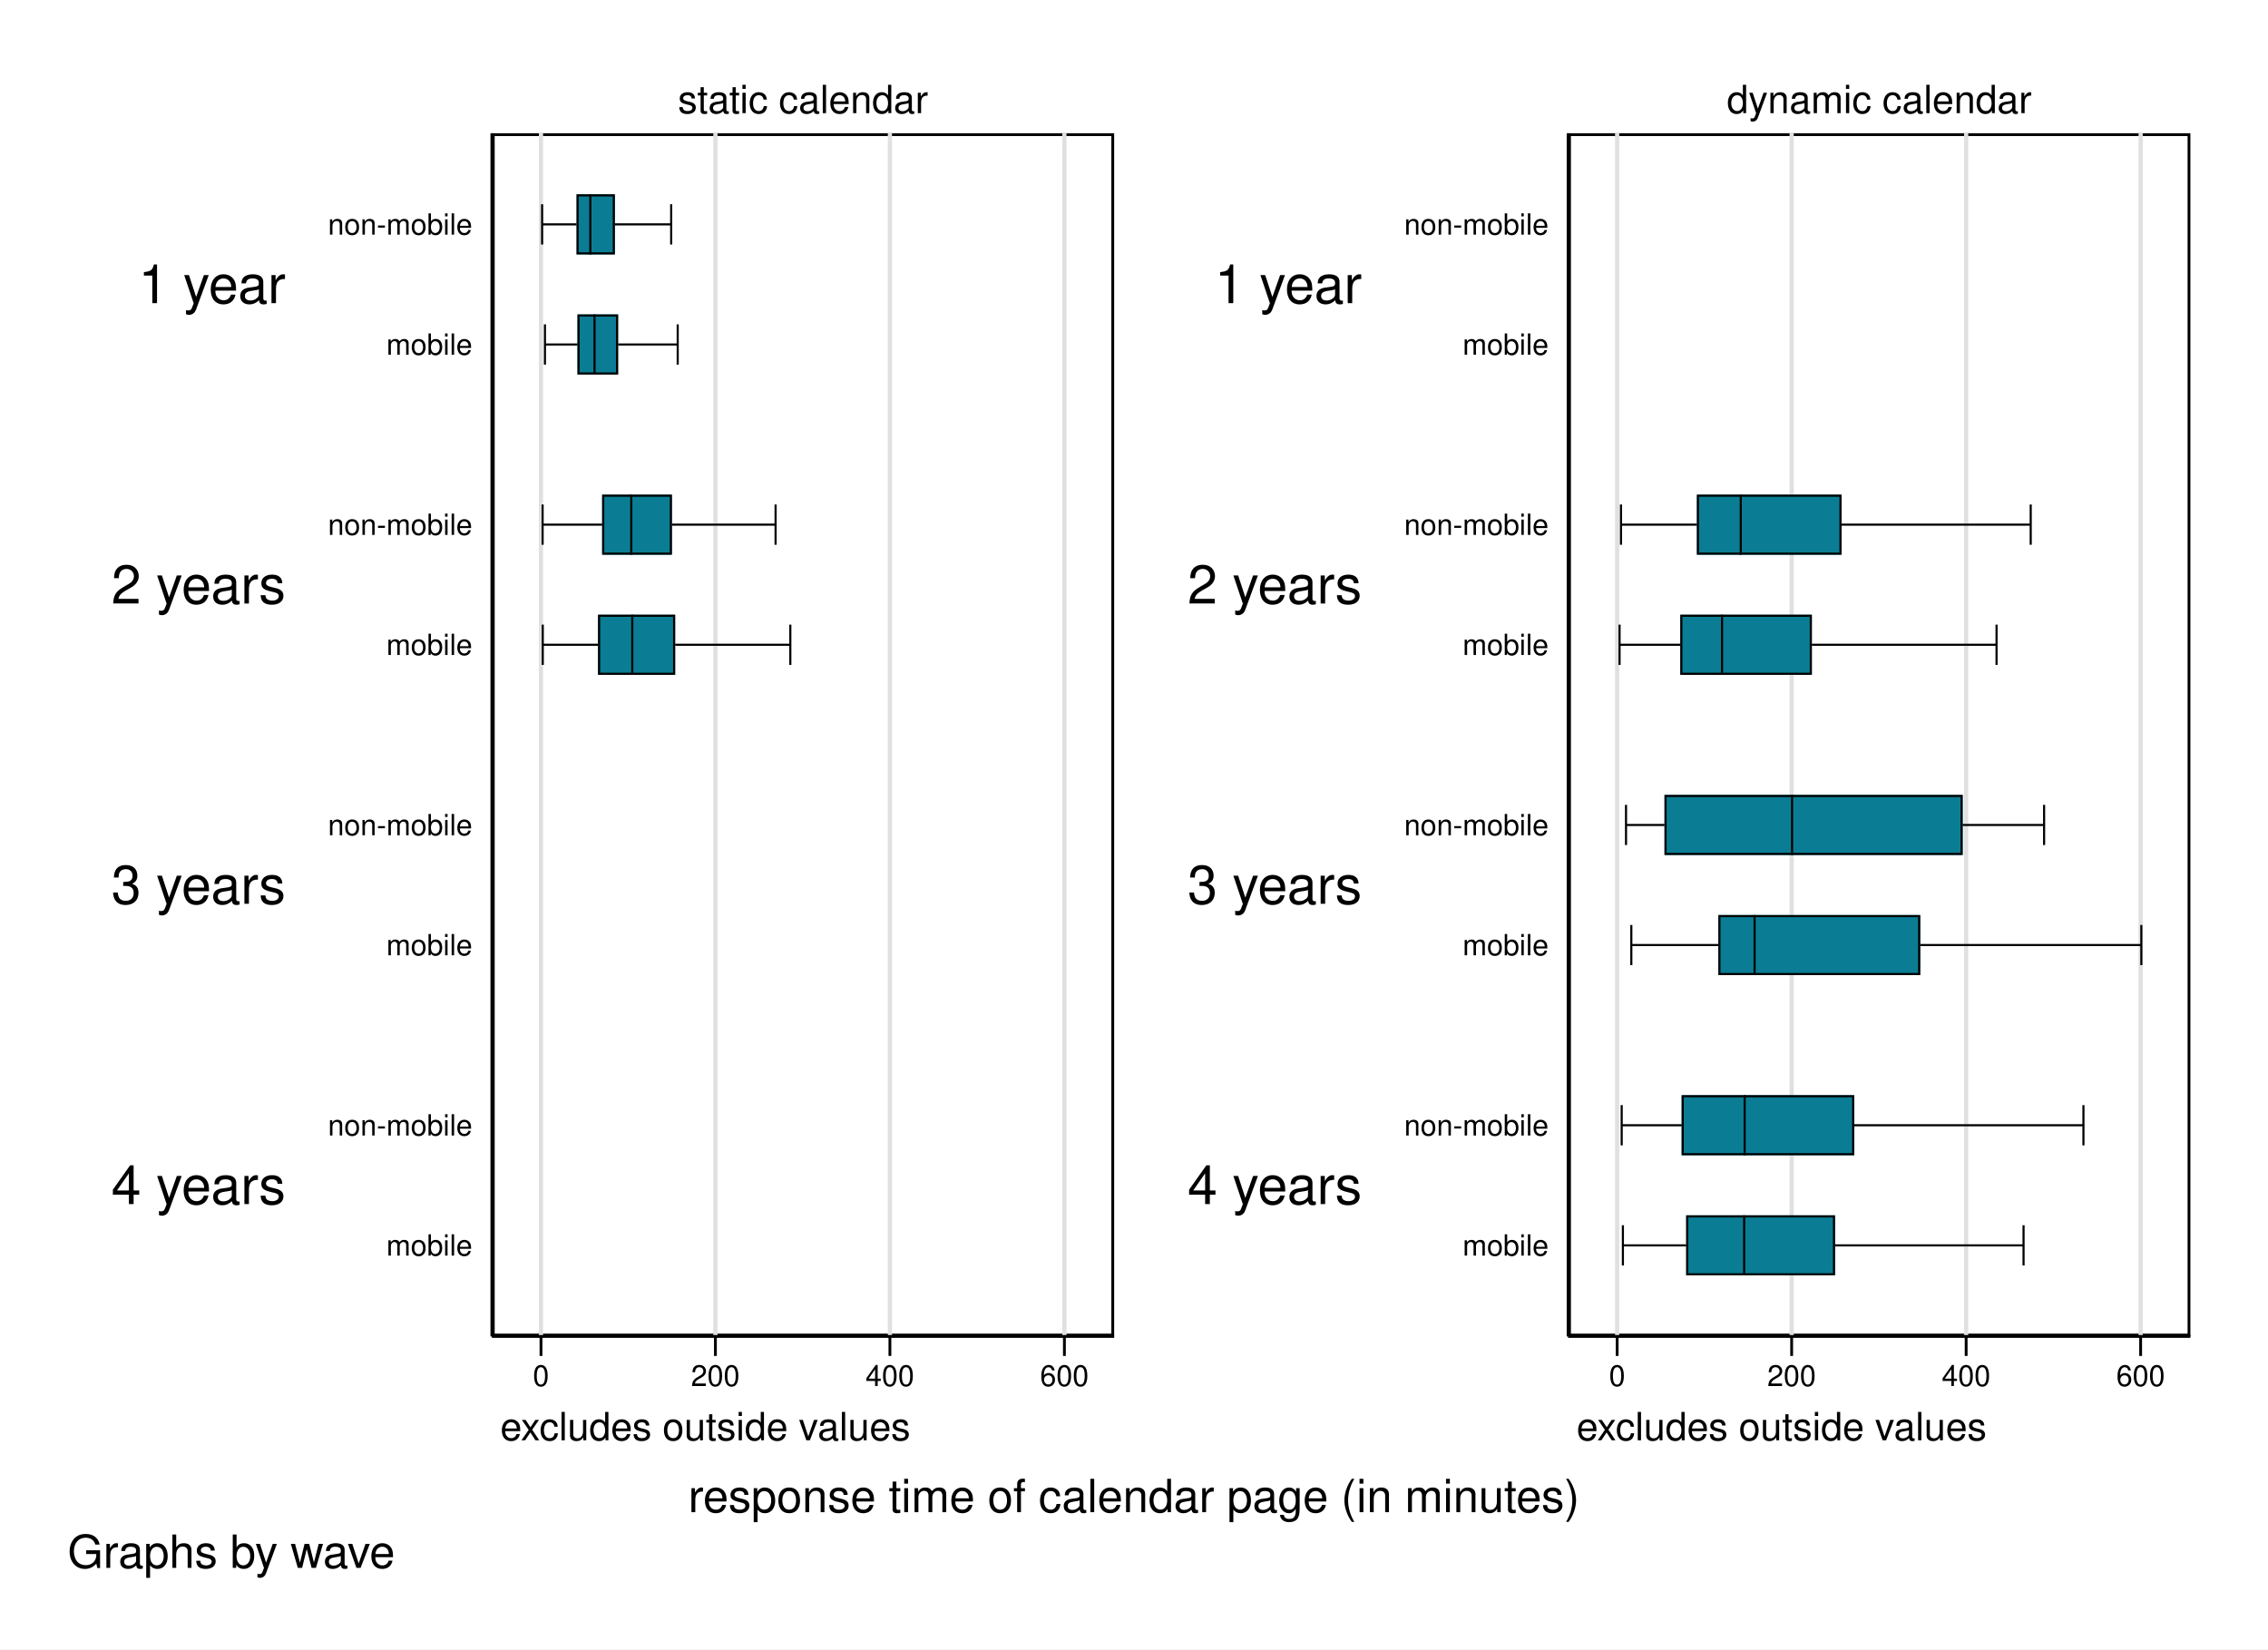
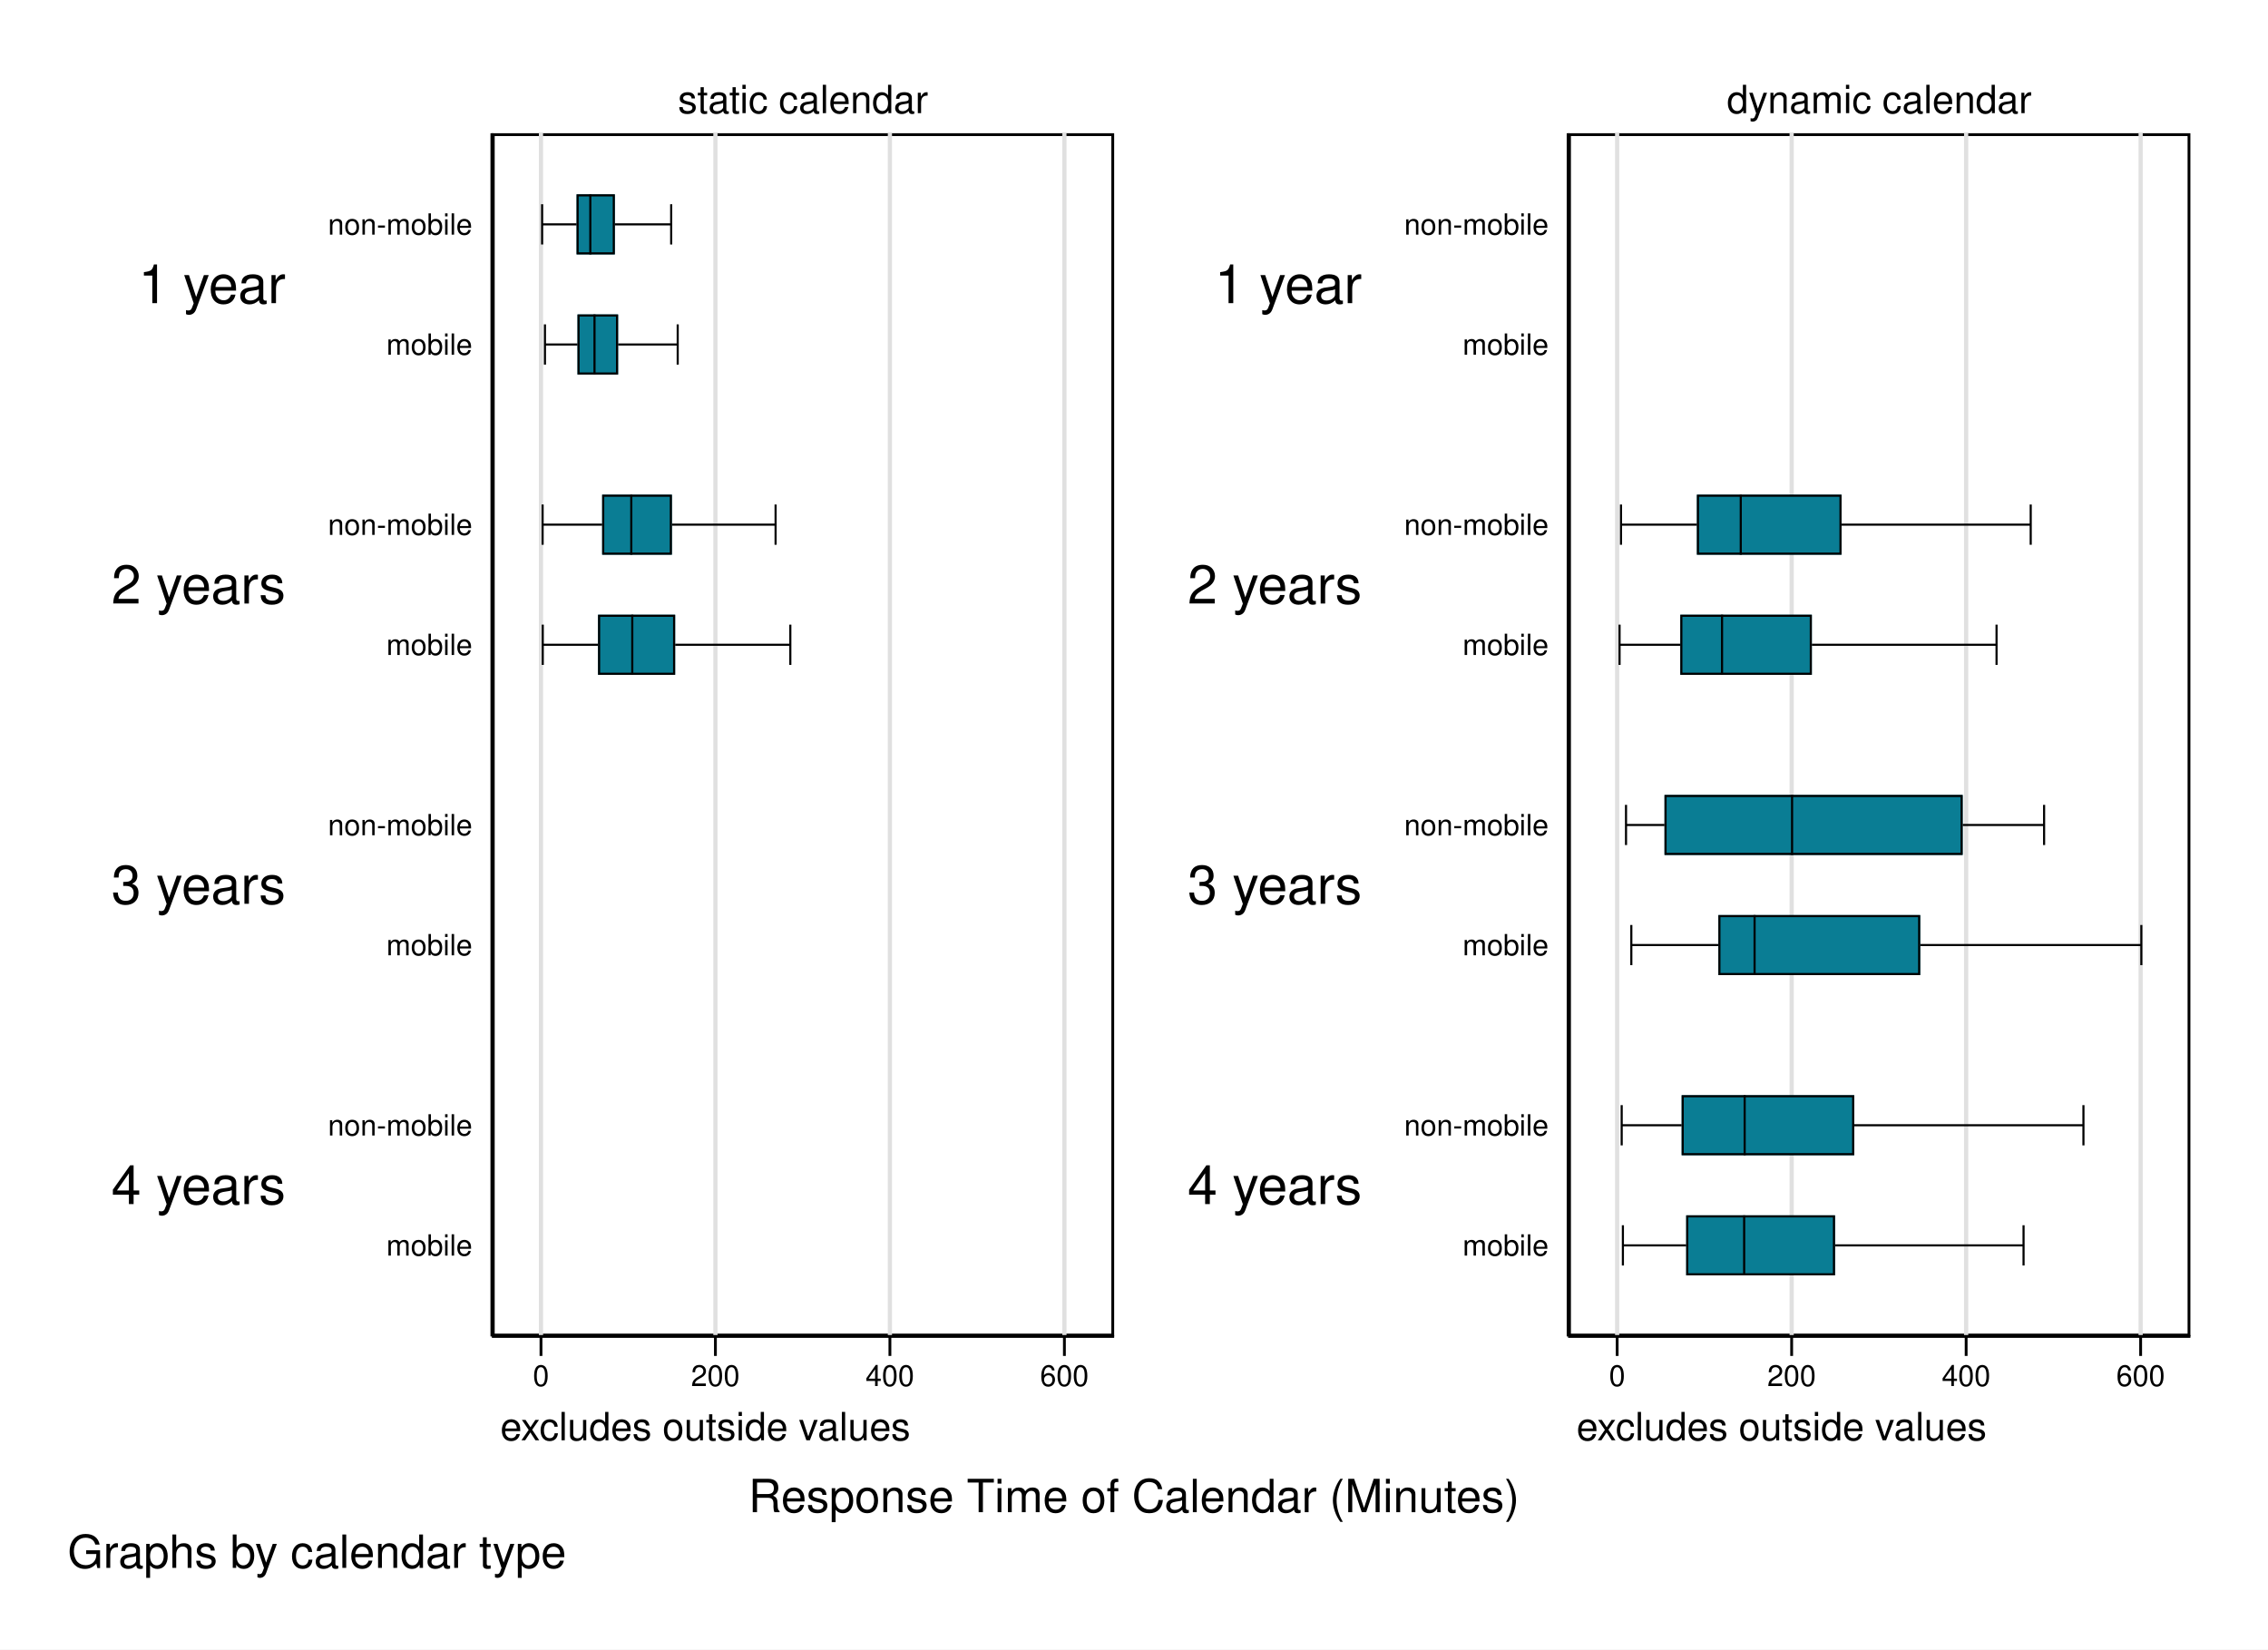
<svg xmlns="http://www.w3.org/2000/svg" version="1.1" width="5.500in" height="4.000in" viewBox="0 0 3960 2880">
  <rect x="0" y="0" width="3960" height="2880" style="fill:#FFFFFF;stroke:none" />
  <rect x="0.00" y="0.00" width="3959.88" height="2880.00" style="fill:#FFFFFF" />
  <rect x="2.88" y="2.88" width="3954.12" height="2874.24" style="fill:none;stroke:#FFFFFF;stroke-width:5.76" />
  <rect x="861.27" y="235.11" width="1081.63" height="2096.20" style="fill:none;stroke:#000000;stroke-width:4.90" />
  <line x1="944.58" y1="2333.75" x2="944.58" y2="232.66" style="stroke:#E0E0E0;stroke-width:7.34" />
  <line x1="1249.13" y1="2333.75" x2="1249.13" y2="232.66" style="stroke:#E0E0E0;stroke-width:7.34" />
  <line x1="1553.81" y1="2333.75" x2="1553.81" y2="232.66" style="stroke:#E0E0E0;stroke-width:7.34" />
  <line x1="1858.48" y1="2333.75" x2="1858.48" y2="232.66" style="stroke:#E0E0E0;stroke-width:7.34" />
  <rect x="2740.42" y="235.11" width="1081.63" height="2096.20" style="fill:none;stroke:#000000;stroke-width:4.90" />
  <line x1="2823.60" y1="2333.75" x2="2823.60" y2="232.66" style="stroke:#E0E0E0;stroke-width:7.34" />
  <line x1="3128.28" y1="2333.75" x2="3128.28" y2="232.66" style="stroke:#E0E0E0;stroke-width:7.34" />
  <line x1="3432.95" y1="2333.75" x2="3432.95" y2="232.66" style="stroke:#E0E0E0;stroke-width:7.34" />
  <line x1="3737.62" y1="2333.75" x2="3737.62" y2="232.66" style="stroke:#E0E0E0;stroke-width:7.34" />
  <rect x="1044.20" y="1073.44" width="134.64" height="104.94" style="fill:#0A7D94" />
  <rect x="1046.04" y="1075.28" width="130.97" height="101.27" style="fill:none;stroke:#000000;stroke-width:3.67" />
  <line x1="1103.97" y1="1178.38" x2="1103.97" y2="1073.44" style="stroke:#000000;stroke-width:3.67" />
  <line x1="1044.20" y1="1125.91" x2="947.68" y2="1125.91" style="stroke:#000000;stroke-width:3.67" />
  <line x1="1178.84" y1="1125.91" x2="1379.94" y2="1125.91" style="stroke:#000000;stroke-width:3.67" />
  <line x1="947.68" y1="1161.06" x2="947.68" y2="1090.77" style="stroke:#000000;stroke-width:3.67" />
  <line x1="1379.94" y1="1161.06" x2="1379.94" y2="1090.77" style="stroke:#000000;stroke-width:3.67" />
  <rect x="1051.38" y="863.80" width="121.77" height="104.82" style="fill:#0A7D94" />
  <rect x="1053.22" y="865.64" width="118.10" height="101.15" style="fill:none;stroke:#000000;stroke-width:3.67" />
  <line x1="1102.24" y1="968.62" x2="1102.24" y2="863.80" style="stroke:#000000;stroke-width:3.67" />
  <line x1="1051.38" y1="916.15" x2="947.43" y2="916.15" style="stroke:#000000;stroke-width:3.67" />
  <line x1="1173.15" y1="916.15" x2="1354.20" y2="916.15" style="stroke:#000000;stroke-width:3.67" />
  <line x1="947.43" y1="951.30" x2="947.43" y2="881.00" style="stroke:#000000;stroke-width:3.67" />
  <line x1="1354.20" y1="951.30" x2="1354.20" y2="881.00" style="stroke:#000000;stroke-width:3.67" />
  <rect x="1008.32" y="549.10" width="70.91" height="104.94" style="fill:#0A7D94" />
  <rect x="1010.15" y="550.93" width="67.24" height="101.27" style="fill:none;stroke:#000000;stroke-width:3.67" />
  <line x1="1038.02" y1="654.04" x2="1038.02" y2="549.10" style="stroke:#000000;stroke-width:3.67" />
  <line x1="1008.32" y1="601.57" x2="951.51" y2="601.57" style="stroke:#000000;stroke-width:3.67" />
  <line x1="1079.22" y1="601.57" x2="1183.30" y2="601.57" style="stroke:#000000;stroke-width:3.67" />
  <line x1="951.51" y1="636.71" x2="951.51" y2="566.42" style="stroke:#000000;stroke-width:3.67" />
  <line x1="1183.30" y1="636.71" x2="1183.30" y2="566.42" style="stroke:#000000;stroke-width:3.67" />
  <rect x="1006.71" y="339.33" width="66.83" height="104.94" style="fill:#0A7D94" />
  <rect x="1008.54" y="341.17" width="63.15" height="101.27" style="fill:none;stroke:#000000;stroke-width:3.67" />
  <line x1="1030.71" y1="444.28" x2="1030.71" y2="339.33" style="stroke:#000000;stroke-width:3.67" />
  <line x1="1006.71" y1="391.80" x2="946.56" y2="391.80" style="stroke:#000000;stroke-width:3.67" />
  <line x1="1073.53" y1="391.80" x2="1171.91" y2="391.80" style="stroke:#000000;stroke-width:3.67" />
  <line x1="946.56" y1="426.95" x2="946.56" y2="356.66" style="stroke:#000000;stroke-width:3.67" />
  <line x1="1171.91" y1="426.95" x2="1171.91" y2="356.66" style="stroke:#000000;stroke-width:3.67" />
  <rect x="2944.14" y="2122.26" width="259.88" height="104.82" style="fill:#0A7D94" />
  <rect x="2945.97" y="2124.09" width="256.20" height="101.15" style="fill:none;stroke:#000000;stroke-width:3.67" />
  <line x1="3045.36" y1="2227.07" x2="3045.36" y2="2122.26" style="stroke:#000000;stroke-width:3.67" />
  <line x1="2944.14" y1="2174.73" x2="2833.63" y2="2174.73" style="stroke:#000000;stroke-width:3.67" />
  <line x1="3204.01" y1="2174.73" x2="3533.19" y2="2174.73" style="stroke:#000000;stroke-width:3.67" />
  <line x1="2833.63" y1="2209.87" x2="2833.63" y2="2139.58" style="stroke:#000000;stroke-width:3.67" />
  <line x1="3533.19" y1="2209.87" x2="3533.19" y2="2139.58" style="stroke:#000000;stroke-width:3.67" />
  <rect x="2936.22" y="1912.49" width="301.33" height="104.82" style="fill:#0A7D94" />
  <rect x="2938.05" y="1914.33" width="297.66" height="101.15" style="fill:none;stroke:#000000;stroke-width:3.67" />
  <line x1="3046.23" y1="2017.31" x2="3046.23" y2="1912.49" style="stroke:#000000;stroke-width:3.67" />
  <line x1="2936.22" y1="1964.96" x2="2831.52" y2="1964.96" style="stroke:#000000;stroke-width:3.67" />
  <line x1="3237.55" y1="1964.96" x2="3637.76" y2="1964.96" style="stroke:#000000;stroke-width:3.67" />
  <line x1="2831.52" y1="2000.11" x2="2831.52" y2="1929.82" style="stroke:#000000;stroke-width:3.67" />
  <line x1="3637.76" y1="2000.11" x2="3637.76" y2="1929.82" style="stroke:#000000;stroke-width:3.67" />
  <rect x="3000.32" y="1597.91" width="352.44" height="104.82" style="fill:#0A7D94" />
  <rect x="3002.15" y="1599.75" width="348.77" height="101.15" style="fill:none;stroke:#000000;stroke-width:3.67" />
  <line x1="3063.56" y1="1702.73" x2="3063.56" y2="1597.91" style="stroke:#000000;stroke-width:3.67" />
  <line x1="3000.32" y1="1650.26" x2="2848.35" y2="1650.26" style="stroke:#000000;stroke-width:3.67" />
  <line x1="3352.76" y1="1650.26" x2="3738.86" y2="1650.26" style="stroke:#000000;stroke-width:3.67" />
  <line x1="2848.35" y1="1685.40" x2="2848.35" y2="1615.24" style="stroke:#000000;stroke-width:3.67" />
  <line x1="3738.86" y1="1685.40" x2="3738.86" y2="1615.24" style="stroke:#000000;stroke-width:3.67" />
  <rect x="2906.27" y="1388.15" width="520.62" height="104.82" style="fill:#0A7D94" />
  <rect x="2908.10" y="1389.98" width="516.94" height="101.15" style="fill:none;stroke:#000000;stroke-width:3.67" />
  <line x1="3129.02" y1="1492.97" x2="3129.02" y2="1388.15" style="stroke:#000000;stroke-width:3.67" />
  <line x1="2906.27" y1="1440.62" x2="2839.07" y2="1440.62" style="stroke:#000000;stroke-width:3.67" />
  <line x1="3426.89" y1="1440.62" x2="3569.07" y2="1440.62" style="stroke:#000000;stroke-width:3.67" />
  <line x1="2839.07" y1="1475.64" x2="2839.07" y2="1405.47" style="stroke:#000000;stroke-width:3.67" />
  <line x1="3569.07" y1="1475.64" x2="3569.07" y2="1405.47" style="stroke:#000000;stroke-width:3.67" />
  <rect x="2933.87" y="1073.44" width="229.68" height="104.94" style="fill:#0A7D94" />
  <rect x="2935.70" y="1075.28" width="226.01" height="101.27" style="fill:none;stroke:#000000;stroke-width:3.67" />
  <line x1="3006.75" y1="1178.38" x2="3006.75" y2="1073.44" style="stroke:#000000;stroke-width:3.67" />
  <line x1="2933.87" y1="1125.91" x2="2827.81" y2="1125.91" style="stroke:#000000;stroke-width:3.67" />
  <line x1="3163.55" y1="1125.91" x2="3486.04" y2="1125.91" style="stroke:#000000;stroke-width:3.67" />
  <line x1="2827.81" y1="1161.06" x2="2827.81" y2="1090.77" style="stroke:#000000;stroke-width:3.67" />
  <line x1="3486.04" y1="1161.06" x2="3486.04" y2="1090.77" style="stroke:#000000;stroke-width:3.67" />
  <rect x="2962.82" y="863.80" width="252.57" height="104.82" style="fill:#0A7D94" />
  <rect x="2964.66" y="865.64" width="248.90" height="101.15" style="fill:none;stroke:#000000;stroke-width:3.67" />
  <line x1="3039.42" y1="968.62" x2="3039.42" y2="863.80" style="stroke:#000000;stroke-width:3.67" />
  <line x1="2962.82" y1="916.15" x2="2830.29" y2="916.15" style="stroke:#000000;stroke-width:3.67" />
  <line x1="3215.40" y1="916.15" x2="3545.69" y2="916.15" style="stroke:#000000;stroke-width:3.67" />
  <line x1="2830.29" y1="951.30" x2="2830.29" y2="881.00" style="stroke:#000000;stroke-width:3.67" />
  <line x1="3545.69" y1="951.30" x2="3545.69" y2="881.00" style="stroke:#000000;stroke-width:3.67" />
  <line x1="858.83" y1="2333.75" x2="1945.35" y2="2333.75" style="stroke:#000000;stroke-width:4.90" />
  <line x1="944.58" y1="2333.75" x2="944.58" y2="2367.78" style="stroke:#000000;stroke-width:4.90" />
  <text x="944.58" y="2420.37" style="font-family:'Helvetica';font-size:50.99px;fill:#000000" text-anchor="middle">0</text>
  <line x1="1249.13" y1="2333.75" x2="1249.13" y2="2367.78" style="stroke:#000000;stroke-width:4.90" />
  <text x="1249.13" y="2420.37" style="font-family:'Helvetica';font-size:50.99px;fill:#000000" text-anchor="middle">200</text>
  <line x1="1553.81" y1="2333.75" x2="1553.81" y2="2367.78" style="stroke:#000000;stroke-width:4.90" />
  <text x="1553.81" y="2420.37" style="font-family:'Helvetica';font-size:50.99px;fill:#000000" text-anchor="middle">400</text>
  <line x1="1858.48" y1="2333.75" x2="1858.48" y2="2367.78" style="stroke:#000000;stroke-width:4.90" />
  <text x="1858.48" y="2420.37" style="font-family:'Helvetica';font-size:50.99px;fill:#000000" text-anchor="middle">600</text>
  <line x1="2737.97" y1="2333.75" x2="3824.49" y2="2333.75" style="stroke:#000000;stroke-width:4.90" />
  <line x1="2823.60" y1="2333.75" x2="2823.60" y2="2367.78" style="stroke:#000000;stroke-width:4.90" />
  <text x="2823.60" y="2420.37" style="font-family:'Helvetica';font-size:50.99px;fill:#000000" text-anchor="middle">0</text>
  <line x1="3128.28" y1="2333.75" x2="3128.28" y2="2367.78" style="stroke:#000000;stroke-width:4.90" />
  <text x="3128.28" y="2420.37" style="font-family:'Helvetica';font-size:50.99px;fill:#000000" text-anchor="middle">200</text>
  <line x1="3432.95" y1="2333.75" x2="3432.95" y2="2367.78" style="stroke:#000000;stroke-width:4.90" />
  <text x="3432.95" y="2420.37" style="font-family:'Helvetica';font-size:50.99px;fill:#000000" text-anchor="middle">400</text>
  <line x1="3737.62" y1="2333.75" x2="3737.62" y2="2367.78" style="stroke:#000000;stroke-width:4.90" />
  <text x="3737.62" y="2420.37" style="font-family:'Helvetica';font-size:50.99px;fill:#000000" text-anchor="middle">600</text>
  <text x="498.71" y="2102.56" style="font-family:'Helvetica';font-size:93.56px;fill:#000000" text-anchor="end">4 years</text>
  <text x="498.71" y="1578.21" style="font-family:'Helvetica';font-size:93.56px;fill:#000000" text-anchor="end">3 years</text>
  <text x="498.71" y="1053.87" style="font-family:'Helvetica';font-size:93.56px;fill:#000000" text-anchor="end">2 years</text>
  <text x="498.71" y="529.40" style="font-family:'Helvetica';font-size:93.56px;fill:#000000" text-anchor="end">1 year</text>
  <text x="2377.86" y="2102.56" style="font-family:'Helvetica';font-size:93.56px;fill:#000000" text-anchor="end">4 years</text>
  <text x="2377.86" y="1578.21" style="font-family:'Helvetica';font-size:93.56px;fill:#000000" text-anchor="end">3 years</text>
  <text x="2377.86" y="1053.87" style="font-family:'Helvetica';font-size:93.56px;fill:#000000" text-anchor="end">2 years</text>
  <text x="2377.86" y="529.40" style="font-family:'Helvetica';font-size:93.56px;fill:#000000" text-anchor="end">1 year</text>
  <line x1="858.83" y1="2333.75" x2="858.83" y2="232.66" style="stroke:#000000;stroke-width:4.90" />
  <text x="824.79" y="2192.60" style="font-family:'Helvetica';font-size:50.99px;fill:#000000" text-anchor="end">mobile</text>
  <text x="824.79" y="1982.84" style="font-family:'Helvetica';font-size:50.99px;fill:#000000" text-anchor="end">non-mobile</text>
  <text x="824.79" y="1668.13" style="font-family:'Helvetica';font-size:50.99px;fill:#000000" text-anchor="end">mobile</text>
  <text x="824.79" y="1458.50" style="font-family:'Helvetica';font-size:50.99px;fill:#000000" text-anchor="end">non-mobile</text>
  <text x="824.79" y="1143.79" style="font-family:'Helvetica';font-size:50.99px;fill:#000000" text-anchor="end">mobile</text>
  <text x="824.79" y="934.03" style="font-family:'Helvetica';font-size:50.99px;fill:#000000" text-anchor="end">non-mobile</text>
  <text x="824.79" y="619.44" style="font-family:'Helvetica';font-size:50.99px;fill:#000000" text-anchor="end">mobile</text>
  <text x="824.79" y="409.68" style="font-family:'Helvetica';font-size:50.99px;fill:#000000" text-anchor="end">non-mobile</text>
  <line x1="2737.97" y1="2333.75" x2="2737.97" y2="232.66" style="stroke:#000000;stroke-width:4.90" />
  <text x="2703.94" y="2192.60" style="font-family:'Helvetica';font-size:50.99px;fill:#000000" text-anchor="end">mobile</text>
  <text x="2703.94" y="1982.84" style="font-family:'Helvetica';font-size:50.99px;fill:#000000" text-anchor="end">non-mobile</text>
  <text x="2703.94" y="1668.13" style="font-family:'Helvetica';font-size:50.99px;fill:#000000" text-anchor="end">mobile</text>
  <text x="2703.94" y="1458.50" style="font-family:'Helvetica';font-size:50.99px;fill:#000000" text-anchor="end">non-mobile</text>
  <text x="2703.94" y="1143.79" style="font-family:'Helvetica';font-size:50.99px;fill:#000000" text-anchor="end">mobile</text>
  <text x="2703.94" y="934.03" style="font-family:'Helvetica';font-size:50.99px;fill:#000000" text-anchor="end">non-mobile</text>
  <text x="2703.94" y="619.44" style="font-family:'Helvetica';font-size:50.99px;fill:#000000" text-anchor="end">mobile</text>
  <text x="2703.94" y="409.68" style="font-family:'Helvetica';font-size:50.99px;fill:#000000" text-anchor="end">non-mobile</text>
  <text x="873.55" y="2515.03" style="font-family:'Helvetica';font-size:67.94px;fill:#000000">excludes outside values</text>
  <text x="2752.70" y="2515.03" style="font-family:'Helvetica';font-size:67.94px;fill:#000000">excludes outside values</text>
  <text x="1402.09" y="197.61" style="font-family:'Helvetica';font-size:67.94px;fill:#000000" text-anchor="middle">static calendar</text>
  <text x="3281.23" y="197.61" style="font-family:'Helvetica';font-size:67.94px;fill:#000000" text-anchor="middle">dynamic calendar</text>
-   <text x="1979.88" y="2640.62" style="font-family:'Helvetica';font-size:79.94px;fill:#000000" text-anchor="middle">response time of calendar page (in minutes)</text>
-   <text x="118.06" y="2737.89" style="font-family:'Helvetica';font-size:79.94px;fill:#000000">Graphs by wave</text>
+   <text x="1980.00" y="2640.62" style="font-family:'Helvetica';font-size:79.94px;fill:#000000" text-anchor="middle">Response Time of Calendar (Minutes)</text>
+   <text x="118.06" y="2737.89" style="font-family:'Helvetica';font-size:79.94px;fill:#000000">Graphs by calendar type</text>
</svg>
